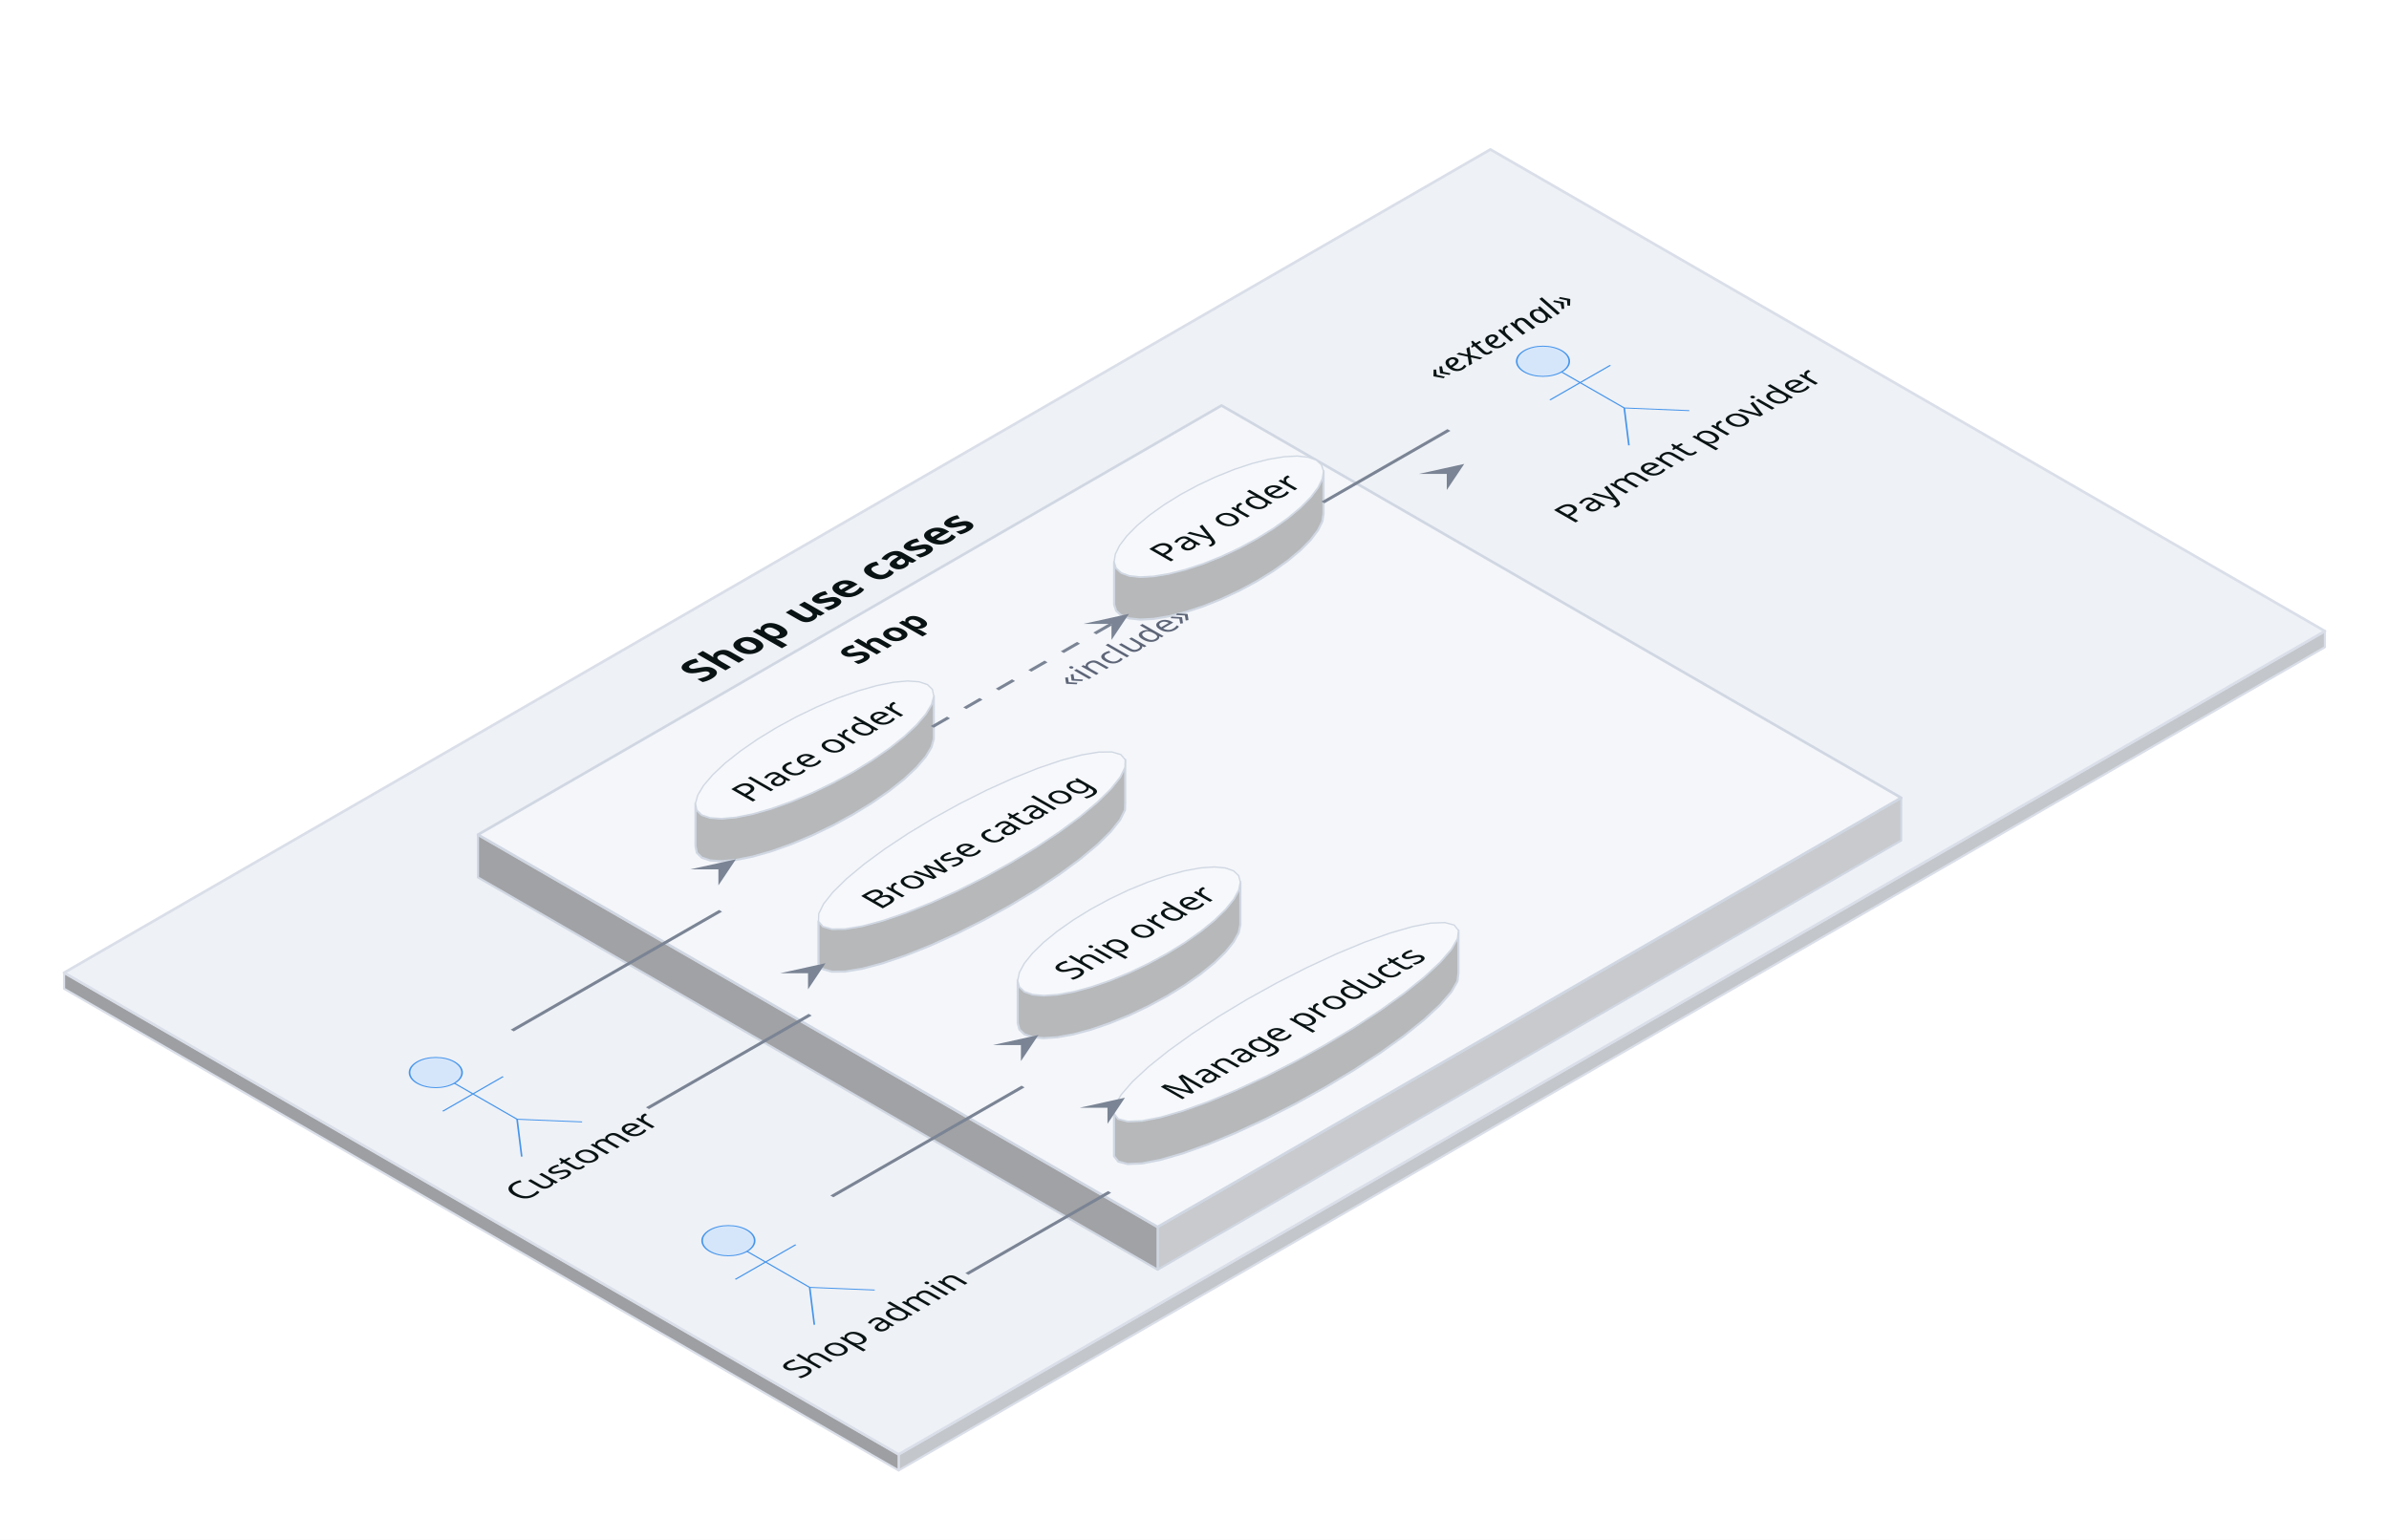
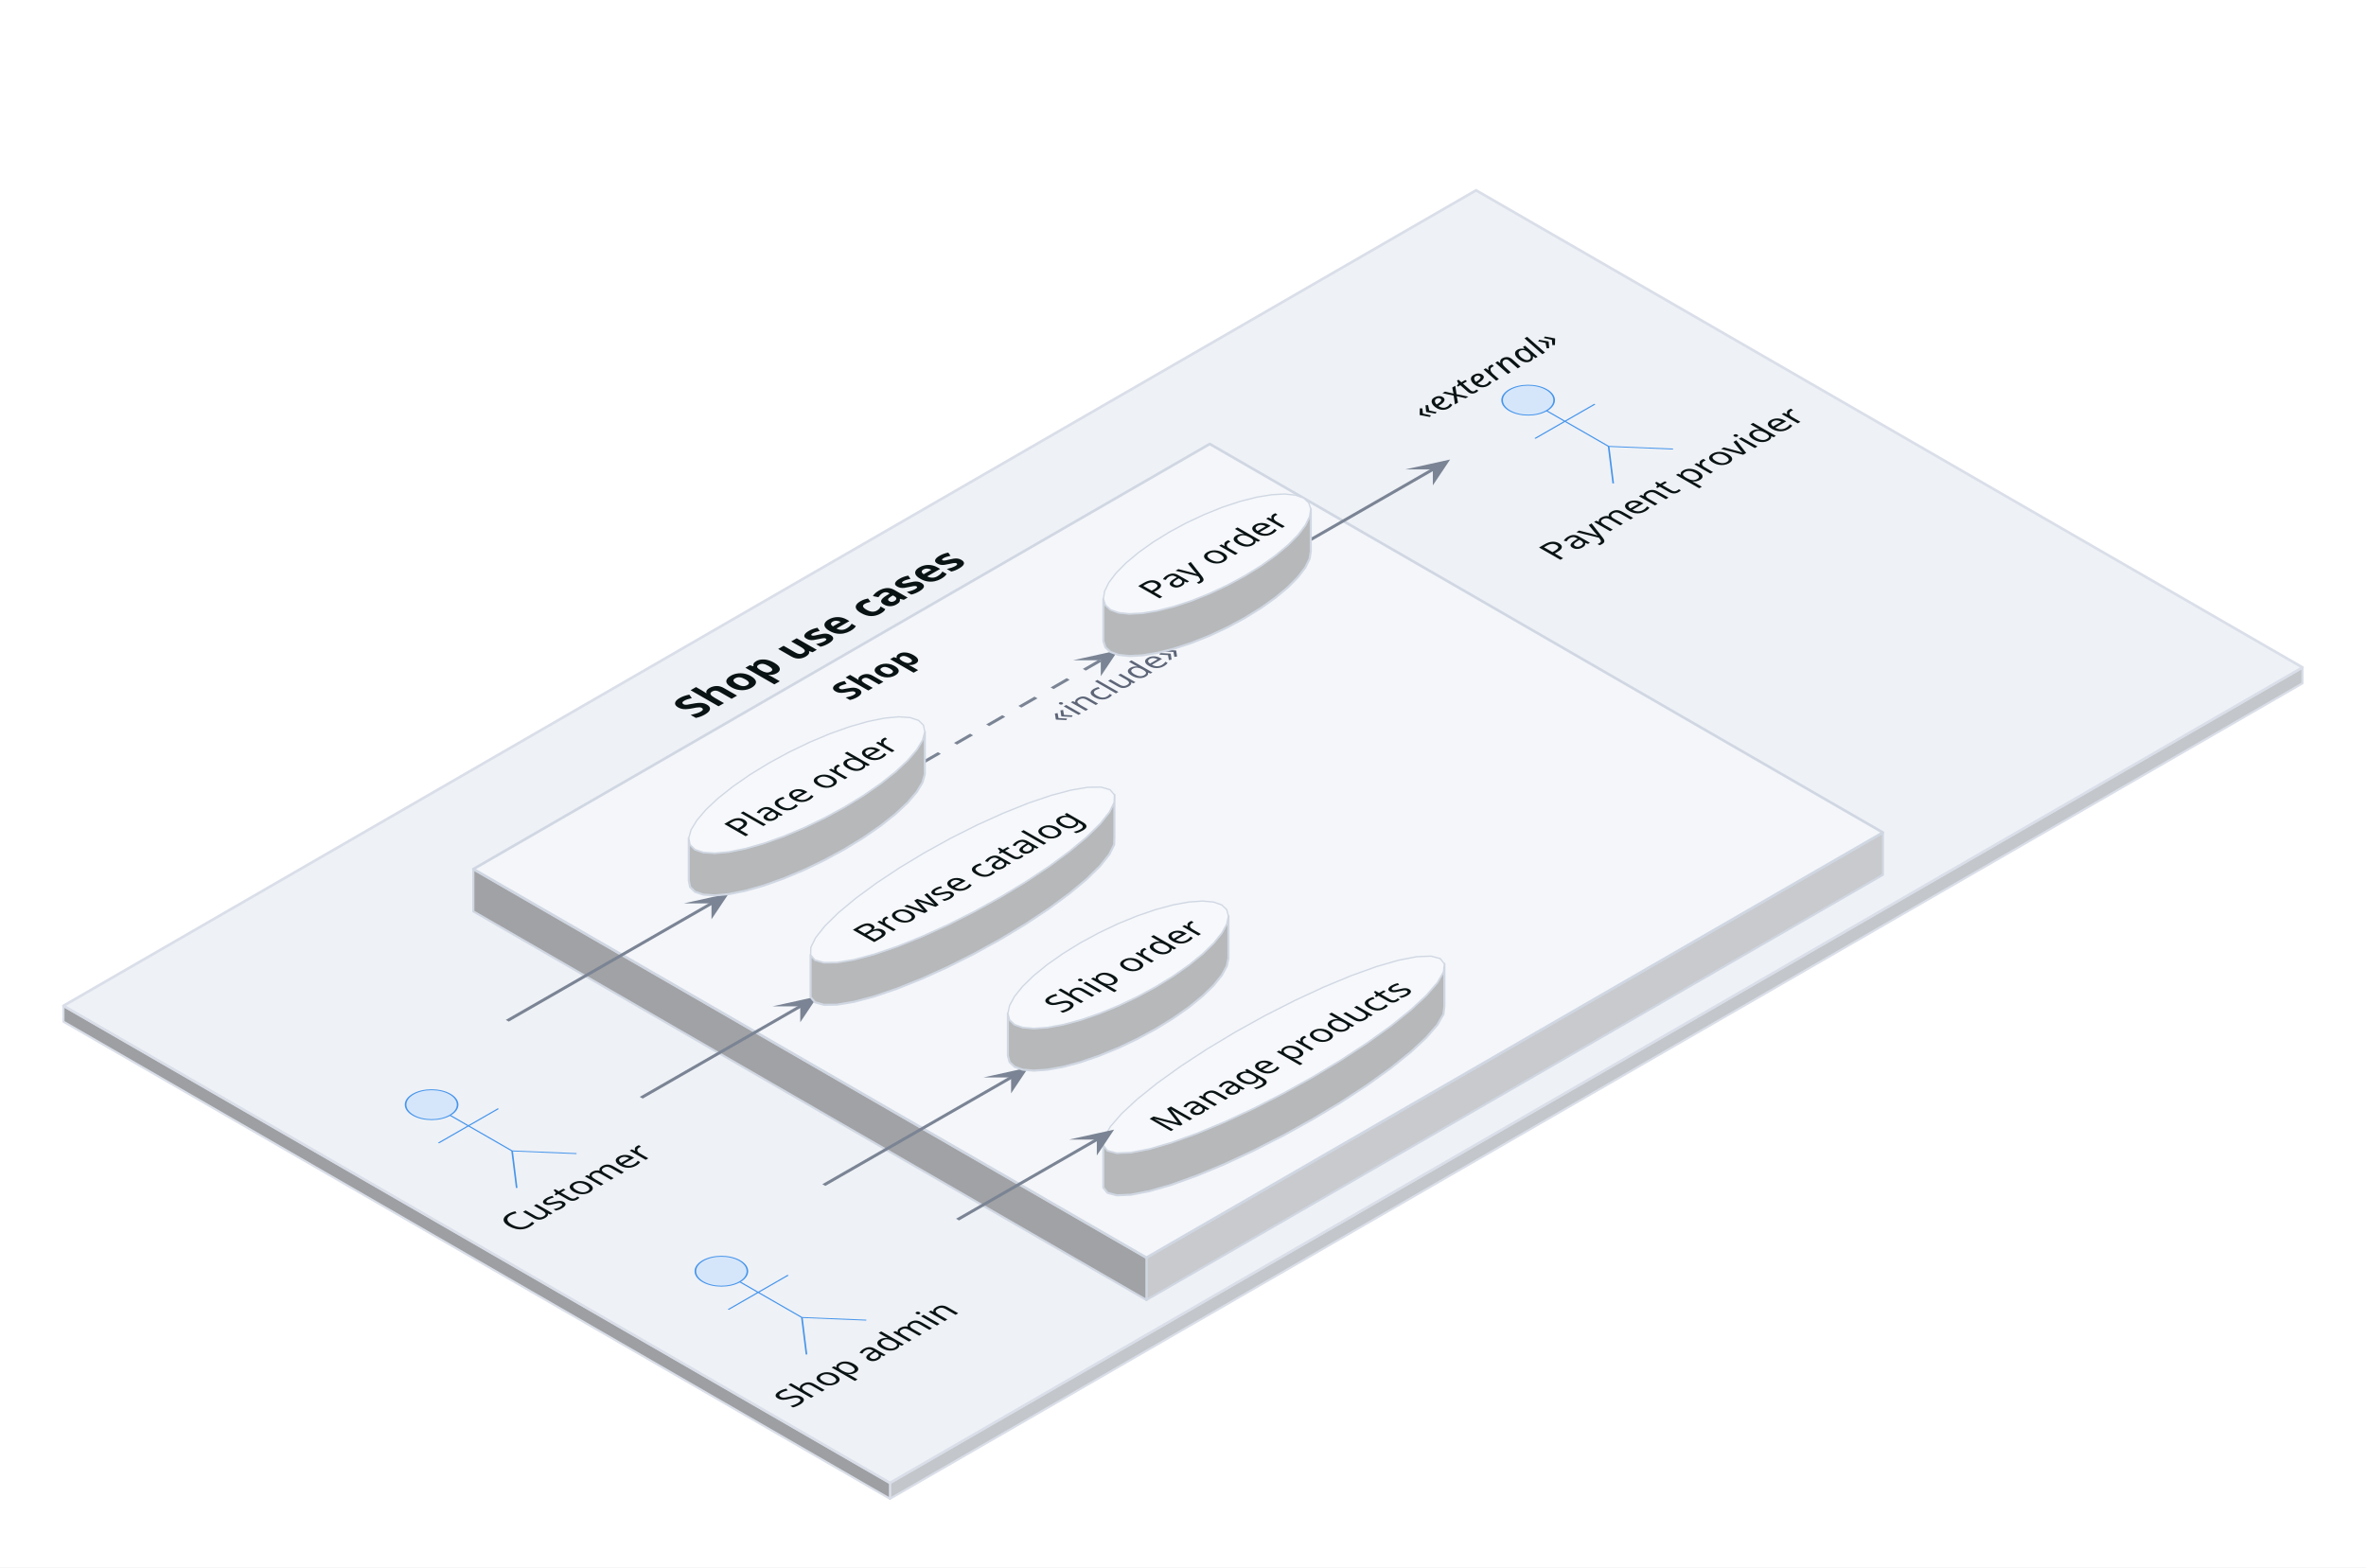
- <svg xmlns="http://www.w3.org/2000/svg" viewBox="-24 -364.5 894.97 577" width="894.97" height="577">
-   <rect x="-24" y="-364.5" width="894.97" height="577" fill="#ffffff" />
+ <svg xmlns="http://www.w3.org/2000/svg" viewBox="-24 -380.5 894.97 593" width="894.97" height="593">
+   <rect x="-24" y="-380.5" width="894.97" height="593" fill="#ffffff" />
  <g transform="translate(0,6)">
    <polygon points="846.97,-128 312.64,180.5 312.64,174.5 846.97,-134" fill="#c3c6ca" stroke="#d9dee8" stroke-width="0.8" stroke-linejoin="round" />
    <polygon points="312.64,180.5 0,0 0,-6 312.64,174.5" fill="#9d9fa2" stroke="#d9dee8" stroke-width="0.8" stroke-linejoin="round" />
    <polygon points="0,-6 534.34,-314.5 846.97,-134 312.64,174.5" fill="#eef1f6" stroke="#d9dee8" stroke-width="1" stroke-linejoin="round" />
  </g>
  <defs />
  <g transform="translate(0,-0) matrix(0.87 -0.5 0.87 0.5 0 0)">
-     <text x="245.658" y="29.104" fill="#091313" font-size="16" textLength="118.848" font-weight="700" font-family="'Noto Sans'">Shop use cases</text>
-   </g>
-   <g transform="translate(0,-0)">
-     <polygon points="688.22,-49.55 409.66,111.28 409.66,95.28 688.22,-65.55" fill="#c8cacd" stroke="#D0D7E2" stroke-width="0.8" stroke-linejoin="round" />
-     <polygon points="409.66,111.28 155.05,-35.72 155.05,-51.72 409.66,95.28" fill="#a1a2a5" stroke="#D0D7E2" stroke-width="0.8" stroke-linejoin="round" />
-     <polygon points="155.05,-51.72 433.61,-212.55 688.22,-65.55 409.66,95.28" fill="#F4F6FA" stroke="#D0D7E2" stroke-width="1" stroke-linejoin="round" />
-   </g>
-   <g transform="translate(0,-16) matrix(0.87 -0.5 0.87 0.5 0 0)">
-     <text x="270.08" y="71.689" fill="#091313" font-size="13" textLength="31.98" font-weight="700" font-family="'Noto Sans'">Shop</text>
-   </g>
-   <g transform="translate(0,-16)">
-     <polygon points="397.53,-47.82 397.44,-44.97 395.61,-41.28 392.09,-36.87 387,-31.87 380.47,-26.44 372.72,-20.74 363.98,-14.94 354.51,-9.22 344.6,-3.75 334.56,1.3 324.68,5.77 315.27,9.54 306.62,12.48 298.98,14.51 292.59,15.57 287.64,15.62 284.29,14.66 282.63,12.73 282.63,-3.27 284.29,-1.34 287.64,-0.38 292.59,-0.43 298.98,-1.49 306.62,-3.52 315.27,-6.46 324.68,-10.23 334.56,-14.7 344.6,-19.75 354.51,-25.22 363.98,-30.94 372.72,-36.74 380.47,-42.44 387,-47.87 392.09,-52.87 395.61,-57.28 397.44,-60.97 397.53,-63.82" fill="#b6b8ba" stroke="#D0D7E2" stroke-width="0.8" stroke-linejoin="round" />
-     <polygon points="395.87,-65.76 397.53,-63.82 397.44,-60.97 395.61,-57.28 392.09,-52.87 387,-47.87 380.47,-42.44 372.72,-36.74 363.98,-30.94 354.51,-25.22 344.6,-19.75 334.56,-14.7 324.68,-10.23 315.27,-6.46 306.62,-3.52 298.98,-1.49 292.59,-0.43 287.64,-0.38 284.29,-1.34 282.63,-3.27 282.72,-6.13 284.55,-9.82 288.06,-14.23 293.16,-19.23 299.68,-24.66 307.44,-30.36 316.18,-36.16 325.65,-41.88 335.55,-47.35 345.6,-52.4 355.48,-56.87 364.89,-60.64 373.54,-63.58 381.18,-65.61 387.57,-66.67 392.52,-66.72" fill="#F6F8FB" stroke="#D0D7E2" stroke-width="0.5" stroke-linejoin="round" />
-   </g>
-   <g transform="translate(0,-32) matrix(0.87 -0.5 0.87 0.5 0 0)">
-     <text x="167.106" y="184.149" fill="#091313" font-size="13" textLength="93.574" font-family="'Noto Sans'">Browse catalog</text>
-   </g>
-   <g transform="translate(0,-16)">
-     <polygon points="325.82,-71.65 324.97,-68.55 322.79,-64.93 319.34,-60.9 314.74,-56.58 309.11,-52.12 302.64,-47.63 295.52,-43.27 287.96,-39.16 280.19,-35.42 272.45,-32.17 264.98,-29.51 258,-27.52 251.73,-26.26 246.35,-25.77 242.03,-26.07 238.9,-27.13 237.05,-28.94 236.54,-31.44 236.54,-47.44 237.05,-44.94 238.9,-43.13 242.03,-42.07 246.35,-41.77 251.73,-42.26 258,-43.52 264.98,-45.51 272.45,-48.17 280.19,-51.42 287.96,-55.16 295.52,-59.27 302.64,-63.63 309.11,-68.12 314.74,-72.58 319.34,-76.9 322.79,-80.93 324.97,-84.55 325.82,-87.65" fill="#b6b8ba" stroke="#D0D7E2" stroke-width="0.8" stroke-linejoin="round" />
-     <polygon points="323.46,-91.96 325.31,-90.15 325.82,-87.65 324.97,-84.55 322.79,-80.93 319.34,-76.9 314.74,-72.58 309.11,-68.12 302.64,-63.63 295.52,-59.27 287.96,-55.16 280.19,-51.42 272.45,-48.17 264.98,-45.51 258,-43.52 251.73,-42.26 246.35,-41.77 242.03,-42.07 238.9,-43.13 237.05,-44.94 236.54,-47.44 237.39,-50.54 239.58,-54.16 243.02,-58.19 247.62,-62.51 253.25,-66.97 259.72,-71.46 266.85,-75.82 274.41,-79.93 282.17,-83.67 289.91,-86.92 297.38,-89.58 304.36,-91.57 310.63,-92.83 316.01,-93.32 320.33,-93.02" fill="#F6F8FB" stroke="#D0D7E2" stroke-width="0.5" stroke-linejoin="round" />
-   </g>
-   <g transform="translate(0,-32) matrix(0.87 -0.5 0.87 0.5 0 0)">
-     <text x="179.188" y="116.148" fill="#091313" font-size="13" textLength="69.394" font-family="'Noto Sans'">Place order</text>
-   </g>
-   <g transform="translate(0,-16)">
-     <polygon points="471.81,-155.97 471.37,-153.11 469.75,-149.83 467.01,-146.21 463.22,-142.38 458.5,-138.44 452.99,-134.51 446.87,-130.73 440.31,-127.19 433.51,-124.01 426.69,-121.28 420.04,-119.1 413.78,-117.51 408.09,-116.58 403.15,-116.33 399.09,-116.76 396.06,-117.87 394.14,-119.63 393.38,-121.96 393.38,-137.96 394.14,-135.63 396.06,-133.87 399.09,-132.76 403.15,-132.33 408.09,-132.58 413.78,-133.51 420.04,-135.1 426.69,-137.28 433.51,-140.01 440.31,-143.19 446.87,-146.73 452.99,-150.51 458.5,-154.44 463.22,-158.38 467.01,-162.21 469.75,-165.83 471.37,-169.11 471.81,-171.97" fill="#b6b8ba" stroke="#D0D7E2" stroke-width="0.8" stroke-linejoin="round" />
-     <polygon points="469.13,-176.06 471.05,-174.31 471.81,-171.97 471.37,-169.11 469.75,-165.83 467.01,-162.21 463.22,-158.38 458.5,-154.44 452.99,-150.51 446.87,-146.73 440.31,-143.19 433.51,-140.01 426.69,-137.28 420.04,-135.1 413.78,-133.51 408.09,-132.58 403.15,-132.33 399.09,-132.76 396.06,-133.87 394.14,-135.63 393.38,-137.96 393.82,-140.82 395.43,-144.11 398.18,-147.72 401.97,-151.56 406.69,-155.5 412.2,-159.42 418.32,-163.21 424.88,-166.74 431.68,-169.92 438.5,-172.65 445.14,-174.84 451.41,-176.42 457.1,-177.35 462.04,-177.61 466.09,-177.17" fill="#F6F8FB" stroke="#D0D7E2" stroke-width="0.5" stroke-linejoin="round" />
-   </g>
-   <g transform="translate(0,-32) matrix(0.87 -0.5 0.87 0.5 0 0)">
-     <text x="359.176" y="116.145" fill="#091313" font-size="13" textLength="59.098" font-family="'Noto Sans'">Pay order</text>
-   </g>
-   <g transform="translate(0,-16)">
-     <polygon points="522.36,16.15 521.99,19.21 519.67,23.22 515.47,28.06 509.53,33.58 502.01,39.62 493.15,45.98 483.22,52.48 472.52,58.91 461.37,65.09 450.11,70.83 439.1,75.94 428.65,80.28 419.09,83.71 410.7,86.14 403.75,87.48 398.44,87.69 394.94,86.77 393.35,84.75 393.35,68.75 394.94,70.77 398.44,71.69 403.75,71.48 410.7,70.14 419.09,67.71 428.65,64.28 439.1,59.94 450.11,54.83 461.37,49.09 472.52,42.91 483.22,36.48 493.15,29.98 502.01,23.62 509.53,17.58 515.47,12.06 519.67,7.22 521.99,3.21 522.36,0.15" fill="#b6b8ba" stroke="#D0D7E2" stroke-width="0.8" stroke-linejoin="round" />
-     <polygon points="520.77,-1.87 522.36,0.15 521.99,3.21 519.67,7.22 515.47,12.06 509.53,17.58 502.01,23.62 493.15,29.98 483.22,36.48 472.52,42.91 461.37,49.09 450.11,54.83 439.1,59.94 428.65,64.28 419.09,67.71 410.7,70.14 403.75,71.48 398.44,71.69 394.94,70.77 393.35,68.75 393.72,65.68 396.04,61.67 400.24,56.83 406.19,51.31 413.7,45.28 422.56,38.92 432.49,32.42 443.19,25.98 454.34,19.8 465.6,14.07 476.61,8.96 487.06,4.62 496.63,1.18 505.01,-1.24 511.96,-2.58 517.27,-2.79" fill="#F6F8FB" stroke="#D0D7E2" stroke-width="0.5" stroke-linejoin="round" />
-   </g>
-   <g transform="translate(0,-32) matrix(0.87 -0.5 0.87 0.5 0 0)">
-     <text x="160.127" y="320.144" fill="#091313" font-size="13" textLength="107.536" font-family="'Noto Sans'">Manage products</text>
-   </g>
-   <g transform="translate(0,-16)">
-     <polygon points="440.66,-1.98 440.04,0.99 438.16,4.43 435.1,8.24 430.93,12.29 425.8,16.47 419.85,20.66 413.26,24.71 406.24,28.51 399,31.95 391.76,34.91 384.73,37.32 378.14,39.09 372.18,40.17 367.03,40.53 362.86,40.16 359.78,39.07 357.89,37.29 357.25,34.88 357.25,18.88 357.89,21.29 359.78,23.07 362.86,24.16 367.03,24.53 372.18,24.17 378.14,23.09 384.73,21.32 391.76,18.91 399,15.95 406.24,12.51 413.26,8.71 419.85,4.66 425.8,0.47 430.93,-3.71 435.1,-7.76 438.16,-11.57 440.04,-15.01 440.66,-17.98" fill="#b6b8ba" stroke="#D0D7E2" stroke-width="0.8" stroke-linejoin="round" />
-     <polygon points="438.13,-22.17 440.02,-20.39 440.66,-17.98 440.04,-15.01 438.16,-11.57 435.1,-7.76 430.93,-3.71 425.8,0.47 419.85,4.66 413.26,8.71 406.24,12.51 399,15.95 391.76,18.91 384.73,21.32 378.14,23.09 372.18,24.17 367.03,24.53 362.86,24.16 359.78,23.07 357.89,21.29 357.25,18.88 357.88,15.91 359.75,12.47 362.82,8.66 366.98,4.61 372.12,0.43 378.07,-3.75 384.65,-7.81 391.67,-11.61 398.91,-15.05 406.16,-18.01 413.18,-20.41 419.77,-22.18 425.73,-23.27 430.88,-23.63 435.05,-23.26" fill="#F6F8FB" stroke="#D0D7E2" stroke-width="0.5" stroke-linejoin="round" />
-   </g>
-   <g transform="translate(0,-32) matrix(0.87 -0.5 0.87 0.5 0 0)">
-     <text x="181.972" y="252.141" fill="#091313" font-size="13" textLength="63.83" font-family="'Noto Sans'">Ship order</text>
+     <ellipse cx="42.626" cy="117.442" rx="8" ry="8" fill="#D6E6FA" style="stroke:#4695EB;stroke-width:0.5;" />
  </g>
  <g transform="translate(0,-0) matrix(0.87 -0.5 0.87 0.5 0 0)">
-     <ellipse cx="42.626" cy="117.442" rx="8" ry="8" fill="#D6E6FA" style="stroke:#4695EB;stroke-width:0.5;" />
+     <ellipse cx="42.621" cy="243.442" rx="8" ry="8" fill="#D6E6FA" style="stroke:#4695EB;stroke-width:0.5;" />
+   </g>
+   <g transform="translate(0,-0) matrix(0.87 -0.5 0.87 0.5 0 0)">
+     <ellipse cx="547.533" cy="89.288" rx="8" ry="8" fill="#D6E6FA" style="stroke:#4695EB;stroke-width:0.5;" />
+   </g>
+   <g transform="translate(0,-0) matrix(0.87 -0.5 0.87 0.5 0 0)">
+     <text x="517.828" y="74.979" fill="#091313" font-size="13" textLength="59.41" font-style="italic" font-family="'Noto Sans'">«external»</text>
+   </g>
+   <g transform="translate(0,-0) matrix(0.87 -0.5 0.87 0.5 0 0)">
+     <path d="M547.533,97.288 L547.533,124.288 M534.533,105.288 L560.533,105.288 M547.533,124.288 L534.533,139.288 M547.533,124.288 L560.533,139.288" style="stroke:#4695EB;stroke-width:0.5;" fill="none" />
+   </g>
+   <g transform="translate(0,-0) matrix(0.87 -0.5 0.87 0.5 0 0)">
+     <text x="492.9" y="156.685" fill="#091313" font-size="13" textLength="109.265" font-family="'Noto Sans'">Payment provider</text>
+   </g>
+   <g transform="translate(0,-0) matrix(0.87 -0.5 0.87 0.5 0 0)">
+     <text x="245.658" y="29.104" fill="#091313" font-size="16" textLength="118.848" font-weight="700" font-family="'Noto Sans'">Shop use cases</text>
  </g>
  <g transform="translate(0,-0) matrix(0.87 -0.5 0.87 0.5 0 0)">
    <path d="M42.626,125.442 L42.626,152.442 M29.626,133.442 L55.626,133.442 M42.626,152.442 L29.626,167.442 M42.626,152.442 L55.626,167.442" style="stroke:#4695EB;stroke-width:0.5;" fill="none" />
  </g>
  <g transform="translate(0,-0) matrix(0.87 -0.5 0.87 0.5 0 0)">
    <text x="12.68" y="184.839" fill="#091313" font-size="13" textLength="59.891" font-family="'Noto Sans'">Customer</text>
  </g>
  <g transform="translate(0,-0) matrix(0.87 -0.5 0.87 0.5 0 0)">
-     <ellipse cx="42.621" cy="243.442" rx="8" ry="8" fill="#D6E6FA" style="stroke:#4695EB;stroke-width:0.5;" />
-   </g>
-   <g transform="translate(0,-0) matrix(0.87 -0.5 0.87 0.5 0 0)">
    <path d="M42.621,251.442 L42.621,278.442 M29.621,259.442 L55.621,259.442 M42.621,278.442 L29.621,293.442 M42.621,278.442 L55.621,293.442" style="stroke:#4695EB;stroke-width:0.5;" fill="none" />
  </g>
  <g transform="translate(0,-0) matrix(0.87 -0.5 0.87 0.5 0 0)">
    <text x="6" y="310.839" fill="#091313" font-size="13" textLength="73.242" font-family="'Noto Sans'">Shop admin</text>
  </g>
-   <g transform="translate(0,-0) matrix(0.87 -0.5 0.87 0.5 0 0)">
-     <ellipse cx="547.533" cy="89.288" rx="8" ry="8" fill="#D6E6FA" style="stroke:#4695EB;stroke-width:0.5;" />
-   </g>
-   <g transform="translate(0,-0) matrix(0.87 -0.5 0.87 0.5 0 0)">
-     <path d="M547.533,97.288 L547.533,124.288 M534.533,105.288 L560.533,105.288 M547.533,124.288 L534.533,139.288 M547.533,124.288 L560.533,139.288" style="stroke:#4695EB;stroke-width:0.5;" fill="none" />
-   </g>
-   <g transform="translate(0,-0) matrix(0.87 -0.5 0.87 0.5 0 0)">
-     <text x="492.9" y="156.685" fill="#091313" font-size="13" textLength="109.265" font-family="'Noto Sans'">Payment provider</text>
-   </g>
-   <g transform="translate(0,-0) matrix(0.87 -0.5 0.87 0.5 0 0)">
-     <text x="517.828" y="74.979" fill="#091313" font-size="13" textLength="59.41" font-style="italic" font-family="'Noto Sans'">«external»</text>
-   </g>
-   <g transform="translate(0,-0) matrix(0.87 -0.5 0.87 0.5 0 0)">
-     <path d="M74.83,176.382 C95.96,176.382 119.3,176.382 144.89,176.382" style="stroke:#7A8494;stroke-width:1.3;" fill="none" id="Customer-to-UC1" />
+   <g transform="translate(0,0)">
+     <polygon points="688.22,-49.55 409.66,111.28 409.66,95.28 688.22,-65.55" fill="#c8cacd" stroke="#D0D7E2" stroke-width="0.8" stroke-linejoin="round" />
+     <polygon points="409.66,111.28 155.05,-35.72 155.05,-51.72 409.66,95.28" fill="#a1a2a5" stroke="#D0D7E2" stroke-width="0.8" stroke-linejoin="round" />
+     <polygon points="155.05,-51.72 433.61,-212.55 688.22,-65.55 409.66,95.28" fill="#F4F6FA" stroke="#D0D7E2" stroke-width="1" stroke-linejoin="round" />
  </g>
  <g transform="translate(0,-16) matrix(0.87 -0.5 0.87 0.5 0 0)">
-     <polygon points="149.89,176.382,140.89,172.382,144.89,176.382,140.89,180.382,149.89,176.382" fill="#7A8494" style="stroke:#7A8494;stroke-width:1.3;stroke-linejoin:miter;stroke-miterlimit:10;" />
+     <polygon points="490.52,110.792,481.52,106.792,485.52,110.792,481.52,114.792,490.52,110.792" fill="#7A8494" style="stroke:#7A8494;stroke-width:1.3;stroke-linejoin:miter;stroke-miterlimit:10;" />
  </g>
-   <g transform="translate(0,-0) matrix(0.87 -0.5 0.87 0.5 0 0)">
-     <path d="M74.83,118.142 C101.58,118.142 134.9,118.142 164.54,118.142" style="stroke:#7A8494;stroke-width:1.3;" fill="none" id="Customer-to-UC2" />
+   <g transform="translate(0,-16) matrix(0.87 -0.5 0.87 0.5 0 0)">
+     <path d="M431.28,110.792 C449.47,110.792 465.98,110.792 485.52,110.792" style="stroke:#7A8494;stroke-width:1.3;" fill="none" id="UC3-to-Pay" />
+   </g>
+   <g transform="translate(0,-16) matrix(0.87 -0.5 0.87 0.5 0 0)">
+     <polygon points="346.15,110.792,337.15,106.792,341.15,110.792,337.15,114.792,346.15,110.792" fill="#7A8494" style="stroke:#7A8494;stroke-width:1.3;stroke-linejoin:miter;stroke-miterlimit:10;" />
+   </g>
+   <g transform="translate(0,-16) matrix(0.87 -0.5 0.87 0.5 0 0)">
+     <text x="270.08" y="71.689" fill="#091313" font-size="13" textLength="31.98" font-weight="700" font-family="'Noto Sans'">Shop</text>
+   </g>
+   <g transform="translate(0,-16) matrix(0.87 -0.5 0.87 0.5 0 0)">
+     <text x="307.6" y="126.62" fill="#5D6577" font-size="12" textLength="53.148" font-family="'Noto Sans'">«include»</text>
+   </g>
+   <g transform="translate(0,-16) matrix(0.87 -0.5 0.87 0.5 0 0)">
+     <path d="M263.05,110.792 C289.21,110.792 316.06,110.792 341.15,110.792" style="stroke:#7A8494;stroke-width:1.3;stroke-dasharray:7,7;" fill="none" id="UC2-to-UC3" />
  </g>
  <g transform="translate(0,-16) matrix(0.87 -0.5 0.87 0.5 0 0)">
    <polygon points="169.54,118.142,160.54,114.142,164.54,118.142,160.54,122.142,169.54,118.142" fill="#7A8494" style="stroke:#7A8494;stroke-width:1.3;stroke-linejoin:miter;stroke-miterlimit:10;" />
  </g>
  <g transform="translate(0,-16) matrix(0.87 -0.5 0.87 0.5 0 0)">
-     <path d="M263.05,110.792 C289.21,110.792 316.06,110.792 341.15,110.792" style="stroke:#7A8494;stroke-width:1.3;stroke-dasharray:7,7;" fill="none" id="UC2-to-UC3" />
+     <polygon points="149.89,176.382,140.89,172.382,144.89,176.382,140.89,180.382,149.89,176.382" fill="#7A8494" style="stroke:#7A8494;stroke-width:1.3;stroke-linejoin:miter;stroke-miterlimit:10;" />
  </g>
  <g transform="translate(0,-16) matrix(0.87 -0.5 0.87 0.5 0 0)">
-     <polygon points="346.15,110.792,337.15,106.792,341.15,110.792,337.15,114.792,346.15,110.792" fill="#7A8494" style="stroke:#7A8494;stroke-width:1.3;stroke-linejoin:miter;stroke-miterlimit:10;" />
+     <path d="M74.83,118.142 C101.58,118.142 134.9,118.142 164.54,118.142" style="stroke:#7A8494;stroke-width:1.3;" fill="none" id="Customer-to-UC2" />
  </g>
  <g transform="translate(0,-16) matrix(0.87 -0.5 0.87 0.5 0 0)">
-     <text x="307.6" y="126.62" fill="#5D6577" font-size="12" textLength="53.148" font-family="'Noto Sans'">«include»</text>
+     <polygon points="168.82,249.122,159.82,245.122,163.82,249.122,159.82,253.122,168.82,249.122" fill="#7A8494" style="stroke:#7A8494;stroke-width:1.3;stroke-linejoin:miter;stroke-miterlimit:10;" />
  </g>
  <g transform="translate(0,-16) matrix(0.87 -0.5 0.87 0.5 0 0)">
-     <path d="M431.28,110.792 C449.47,110.792 465.98,110.792 485.52,110.792" style="stroke:#7A8494;stroke-width:1.3;" fill="none" id="UC3-to-Pay" />
+     <path d="M74.83,176.382 C95.96,176.382 119.3,176.382 144.89,176.382" style="stroke:#7A8494;stroke-width:1.3;" fill="none" id="Customer-to-UC1" />
  </g>
-   <g transform="translate(0,-0) matrix(0.87 -0.5 0.87 0.5 0 0)">
-     <polygon points="490.52,110.792,481.52,106.792,485.52,110.792,481.52,114.792,490.52,110.792" fill="#7A8494" style="stroke:#7A8494;stroke-width:1.3;stroke-linejoin:miter;stroke-miterlimit:10;" />
+   <g transform="translate(0,-16) matrix(0.87 -0.5 0.87 0.5 0 0)">
+     <path d="M81.48,249.122 C107.44,249.122 136.67,249.122 163.82,249.122" style="stroke:#7A8494;stroke-width:1.3;" fill="none" id="Admin-to-UC5" />
  </g>
-   <g transform="translate(0,-0) matrix(0.87 -0.5 0.87 0.5 0 0)">
-     <path d="M81.48,307.252 C101.12,307.252 120.5,307.252 142.96,307.252" style="stroke:#7A8494;stroke-width:1.3;" fill="none" id="Admin-to-UC4" />
+   <g transform="translate(0,-16)">
+     <polygon points="471.81,-155.97 471.37,-153.11 469.75,-149.83 467.01,-146.21 463.22,-142.38 458.5,-138.44 452.99,-134.51 446.87,-130.73 440.31,-127.19 433.51,-124.01 426.69,-121.28 420.04,-119.1 413.78,-117.51 408.09,-116.58 403.15,-116.33 399.09,-116.76 396.06,-117.87 394.14,-119.63 393.38,-121.96 393.38,-137.96 394.14,-135.63 396.06,-133.87 399.09,-132.76 403.15,-132.33 408.09,-132.58 413.78,-133.51 420.04,-135.1 426.69,-137.28 433.51,-140.01 440.31,-143.19 446.87,-146.73 452.99,-150.51 458.5,-154.44 463.22,-158.38 467.01,-162.21 469.75,-165.83 471.37,-169.11 471.81,-171.97" fill="#b6b8ba" stroke="#D0D7E2" stroke-width="0.8" stroke-linejoin="round" />
+     <polygon points="469.13,-176.06 471.05,-174.31 471.81,-171.97 471.37,-169.11 469.75,-165.83 467.01,-162.21 463.22,-158.38 458.5,-154.44 452.99,-150.51 446.87,-146.73 440.31,-143.19 433.51,-140.01 426.69,-137.28 420.04,-135.1 413.78,-133.51 408.09,-132.58 403.15,-132.33 399.09,-132.76 396.06,-133.87 394.14,-135.63 393.38,-137.96 393.82,-140.82 395.43,-144.11 398.18,-147.72 401.97,-151.56 406.69,-155.5 412.2,-159.42 418.32,-163.21 424.88,-166.74 431.68,-169.92 438.5,-172.65 445.14,-174.84 451.41,-176.42 457.1,-177.35 462.04,-177.61 466.09,-177.17" fill="#F6F8FB" stroke="#D0D7E2" stroke-width="0.5" stroke-linejoin="round" />
+   </g>
+   <g transform="translate(0,-16)">
+     <polygon points="325.82,-71.65 324.97,-68.55 322.79,-64.93 319.34,-60.9 314.74,-56.58 309.11,-52.12 302.64,-47.63 295.52,-43.27 287.96,-39.16 280.19,-35.42 272.45,-32.17 264.98,-29.51 258,-27.52 251.73,-26.26 246.35,-25.77 242.03,-26.07 238.9,-27.13 237.05,-28.94 236.54,-31.44 236.54,-47.44 237.05,-44.94 238.9,-43.13 242.03,-42.07 246.35,-41.77 251.73,-42.26 258,-43.52 264.98,-45.51 272.45,-48.17 280.19,-51.42 287.96,-55.16 295.52,-59.27 302.64,-63.63 309.11,-68.12 314.74,-72.58 319.34,-76.9 322.79,-80.93 324.97,-84.55 325.82,-87.65" fill="#b6b8ba" stroke="#D0D7E2" stroke-width="0.8" stroke-linejoin="round" />
+     <polygon points="323.46,-91.96 325.31,-90.15 325.82,-87.65 324.97,-84.55 322.79,-80.93 319.34,-76.9 314.74,-72.58 309.11,-68.12 302.64,-63.63 295.52,-59.27 287.96,-55.16 280.19,-51.42 272.45,-48.17 264.98,-45.51 258,-43.52 251.73,-42.26 246.35,-41.77 242.03,-42.07 238.9,-43.13 237.05,-44.94 236.54,-47.44 237.39,-50.54 239.58,-54.16 243.02,-58.19 247.62,-62.51 253.25,-66.97 259.72,-71.46 266.85,-75.82 274.41,-79.93 282.17,-83.67 289.91,-86.92 297.38,-89.58 304.36,-91.57 310.63,-92.83 316.01,-93.32 320.33,-93.02" fill="#F6F8FB" stroke="#D0D7E2" stroke-width="0.5" stroke-linejoin="round" />
+   </g>
+   <g transform="translate(0,-16)">
+     <polygon points="397.53,-47.82 397.44,-44.97 395.61,-41.28 392.09,-36.87 387,-31.87 380.47,-26.44 372.72,-20.74 363.98,-14.94 354.51,-9.22 344.6,-3.75 334.56,1.3 324.68,5.77 315.27,9.54 306.62,12.48 298.98,14.51 292.59,15.57 287.64,15.62 284.29,14.66 282.63,12.73 282.63,-3.27 284.29,-1.34 287.64,-0.38 292.59,-0.43 298.98,-1.49 306.62,-3.52 315.27,-6.46 324.68,-10.23 334.56,-14.7 344.6,-19.75 354.51,-25.22 363.98,-30.94 372.72,-36.74 380.47,-42.44 387,-47.87 392.09,-52.87 395.61,-57.28 397.44,-60.97 397.53,-63.82" fill="#b6b8ba" stroke="#D0D7E2" stroke-width="0.8" stroke-linejoin="round" />
+     <polygon points="395.87,-65.76 397.53,-63.82 397.44,-60.97 395.61,-57.28 392.09,-52.87 387,-47.87 380.47,-42.44 372.72,-36.74 363.98,-30.94 354.51,-25.22 344.6,-19.75 334.56,-14.7 324.68,-10.23 315.27,-6.46 306.62,-3.52 298.98,-1.49 292.59,-0.43 287.64,-0.38 284.29,-1.34 282.63,-3.27 282.72,-6.13 284.55,-9.82 288.06,-14.23 293.16,-19.23 299.68,-24.66 307.44,-30.36 316.18,-36.16 325.65,-41.88 335.55,-47.35 345.6,-52.4 355.48,-56.87 364.89,-60.64 373.54,-63.58 381.18,-65.61 387.57,-66.67 392.52,-66.72" fill="#F6F8FB" stroke="#D0D7E2" stroke-width="0.5" stroke-linejoin="round" />
+   </g>
+   <g transform="translate(0,-16)">
+     <polygon points="440.66,-1.98 440.04,0.99 438.16,4.43 435.1,8.24 430.93,12.29 425.8,16.47 419.85,20.66 413.26,24.71 406.24,28.51 399,31.95 391.76,34.91 384.73,37.32 378.14,39.09 372.18,40.17 367.03,40.53 362.86,40.16 359.78,39.07 357.89,37.29 357.25,34.88 357.25,18.88 357.89,21.29 359.78,23.07 362.86,24.16 367.03,24.53 372.18,24.17 378.14,23.09 384.73,21.32 391.76,18.91 399,15.95 406.24,12.51 413.26,8.71 419.85,4.66 425.8,0.47 430.93,-3.71 435.1,-7.76 438.16,-11.57 440.04,-15.01 440.66,-17.98" fill="#b6b8ba" stroke="#D0D7E2" stroke-width="0.8" stroke-linejoin="round" />
+     <polygon points="438.13,-22.17 440.02,-20.39 440.66,-17.98 440.04,-15.01 438.16,-11.57 435.1,-7.76 430.93,-3.71 425.8,0.47 419.85,4.66 413.26,8.71 406.24,12.51 399,15.95 391.76,18.91 384.73,21.32 378.14,23.09 372.18,24.17 367.03,24.53 362.86,24.16 359.78,23.07 357.89,21.29 357.25,18.88 357.88,15.91 359.75,12.47 362.82,8.66 366.98,4.61 372.12,0.43 378.07,-3.75 384.65,-7.81 391.67,-11.61 398.91,-15.05 406.16,-18.01 413.18,-20.41 419.77,-22.18 425.73,-23.27 430.88,-23.63 435.05,-23.26" fill="#F6F8FB" stroke="#D0D7E2" stroke-width="0.5" stroke-linejoin="round" />
+   </g>
+   <g transform="translate(0,-16)">
+     <polygon points="522.36,16.15 521.99,19.21 519.67,23.22 515.47,28.06 509.53,33.58 502.01,39.62 493.15,45.98 483.22,52.48 472.52,58.91 461.37,65.09 450.11,70.83 439.1,75.94 428.65,80.28 419.09,83.71 410.7,86.14 403.75,87.48 398.44,87.69 394.94,86.77 393.35,84.75 393.35,68.75 394.94,70.77 398.44,71.69 403.75,71.48 410.7,70.14 419.09,67.71 428.65,64.28 439.1,59.94 450.11,54.83 461.37,49.09 472.52,42.91 483.22,36.48 493.15,29.98 502.01,23.62 509.53,17.58 515.47,12.06 519.67,7.22 521.99,3.21 522.36,0.15" fill="#b6b8ba" stroke="#D0D7E2" stroke-width="0.8" stroke-linejoin="round" />
+     <polygon points="520.77,-1.87 522.36,0.15 521.99,3.21 519.67,7.22 515.47,12.06 509.53,17.58 502.01,23.62 493.15,29.98 483.22,36.48 472.52,42.91 461.37,49.09 450.11,54.83 439.1,59.94 428.65,64.28 419.09,67.71 410.7,70.14 403.75,71.48 398.44,71.69 394.94,70.77 393.35,68.75 393.72,65.68 396.04,61.67 400.24,56.83 406.19,51.31 413.7,45.28 422.56,38.92 432.49,32.42 443.19,25.98 454.34,19.8 465.6,14.07 476.61,8.96 487.06,4.62 496.63,1.18 505.01,-1.24 511.96,-2.58 517.27,-2.79" fill="#F6F8FB" stroke="#D0D7E2" stroke-width="0.5" stroke-linejoin="round" />
+   </g>
+   <g transform="translate(0,-32) matrix(0.87 -0.5 0.87 0.5 0 0)">
+     <text x="359.176" y="116.145" fill="#091313" font-size="13" textLength="59.098" font-family="'Noto Sans'">Pay order</text>
+   </g>
+   <g transform="translate(0,-32) matrix(0.87 -0.5 0.87 0.5 0 0)">
+     <text x="179.188" y="116.148" fill="#091313" font-size="13" textLength="69.394" font-family="'Noto Sans'">Place order</text>
+   </g>
+   <g transform="translate(0,-32) matrix(0.87 -0.5 0.87 0.5 0 0)">
+     <text x="167.106" y="184.149" fill="#091313" font-size="13" textLength="93.574" font-family="'Noto Sans'">Browse catalog</text>
+   </g>
+   <g transform="translate(0,-32) matrix(0.87 -0.5 0.87 0.5 0 0)">
+     <text x="181.972" y="252.141" fill="#091313" font-size="13" textLength="63.83" font-family="'Noto Sans'">Ship order</text>
+   </g>
+   <g transform="translate(0,-32) matrix(0.87 -0.5 0.87 0.5 0 0)">
+     <text x="160.127" y="320.144" fill="#091313" font-size="13" textLength="107.536" font-family="'Noto Sans'">Manage products</text>
  </g>
  <g transform="translate(0,-32) matrix(0.87 -0.5 0.87 0.5 0 0)">
    <polygon points="147.96,307.252,138.96,303.252,142.96,307.252,138.96,311.252,147.96,307.252" fill="#7A8494" style="stroke:#7A8494;stroke-width:1.3;stroke-linejoin:miter;stroke-miterlimit:10;" />
  </g>
-   <g transform="translate(0,-0) matrix(0.87 -0.5 0.87 0.5 0 0)">
-     <path d="M81.48,249.122 C107.44,249.122 136.67,249.122 163.82,249.122" style="stroke:#7A8494;stroke-width:1.3;" fill="none" id="Admin-to-UC5" />
-   </g>
-   <g transform="translate(0,-16) matrix(0.87 -0.5 0.87 0.5 0 0)">
-     <polygon points="168.82,249.122,159.82,245.122,163.82,249.122,159.82,253.122,168.82,249.122" fill="#7A8494" style="stroke:#7A8494;stroke-width:1.3;stroke-linejoin:miter;stroke-miterlimit:10;" />
+   <g transform="translate(0,-32) matrix(0.87 -0.5 0.87 0.5 0 0)">
+     <path d="M81.48,307.252 C101.12,307.252 120.5,307.252 142.96,307.252" style="stroke:#7A8494;stroke-width:1.3;" fill="none" id="Admin-to-UC4" />
  </g>
</svg>
